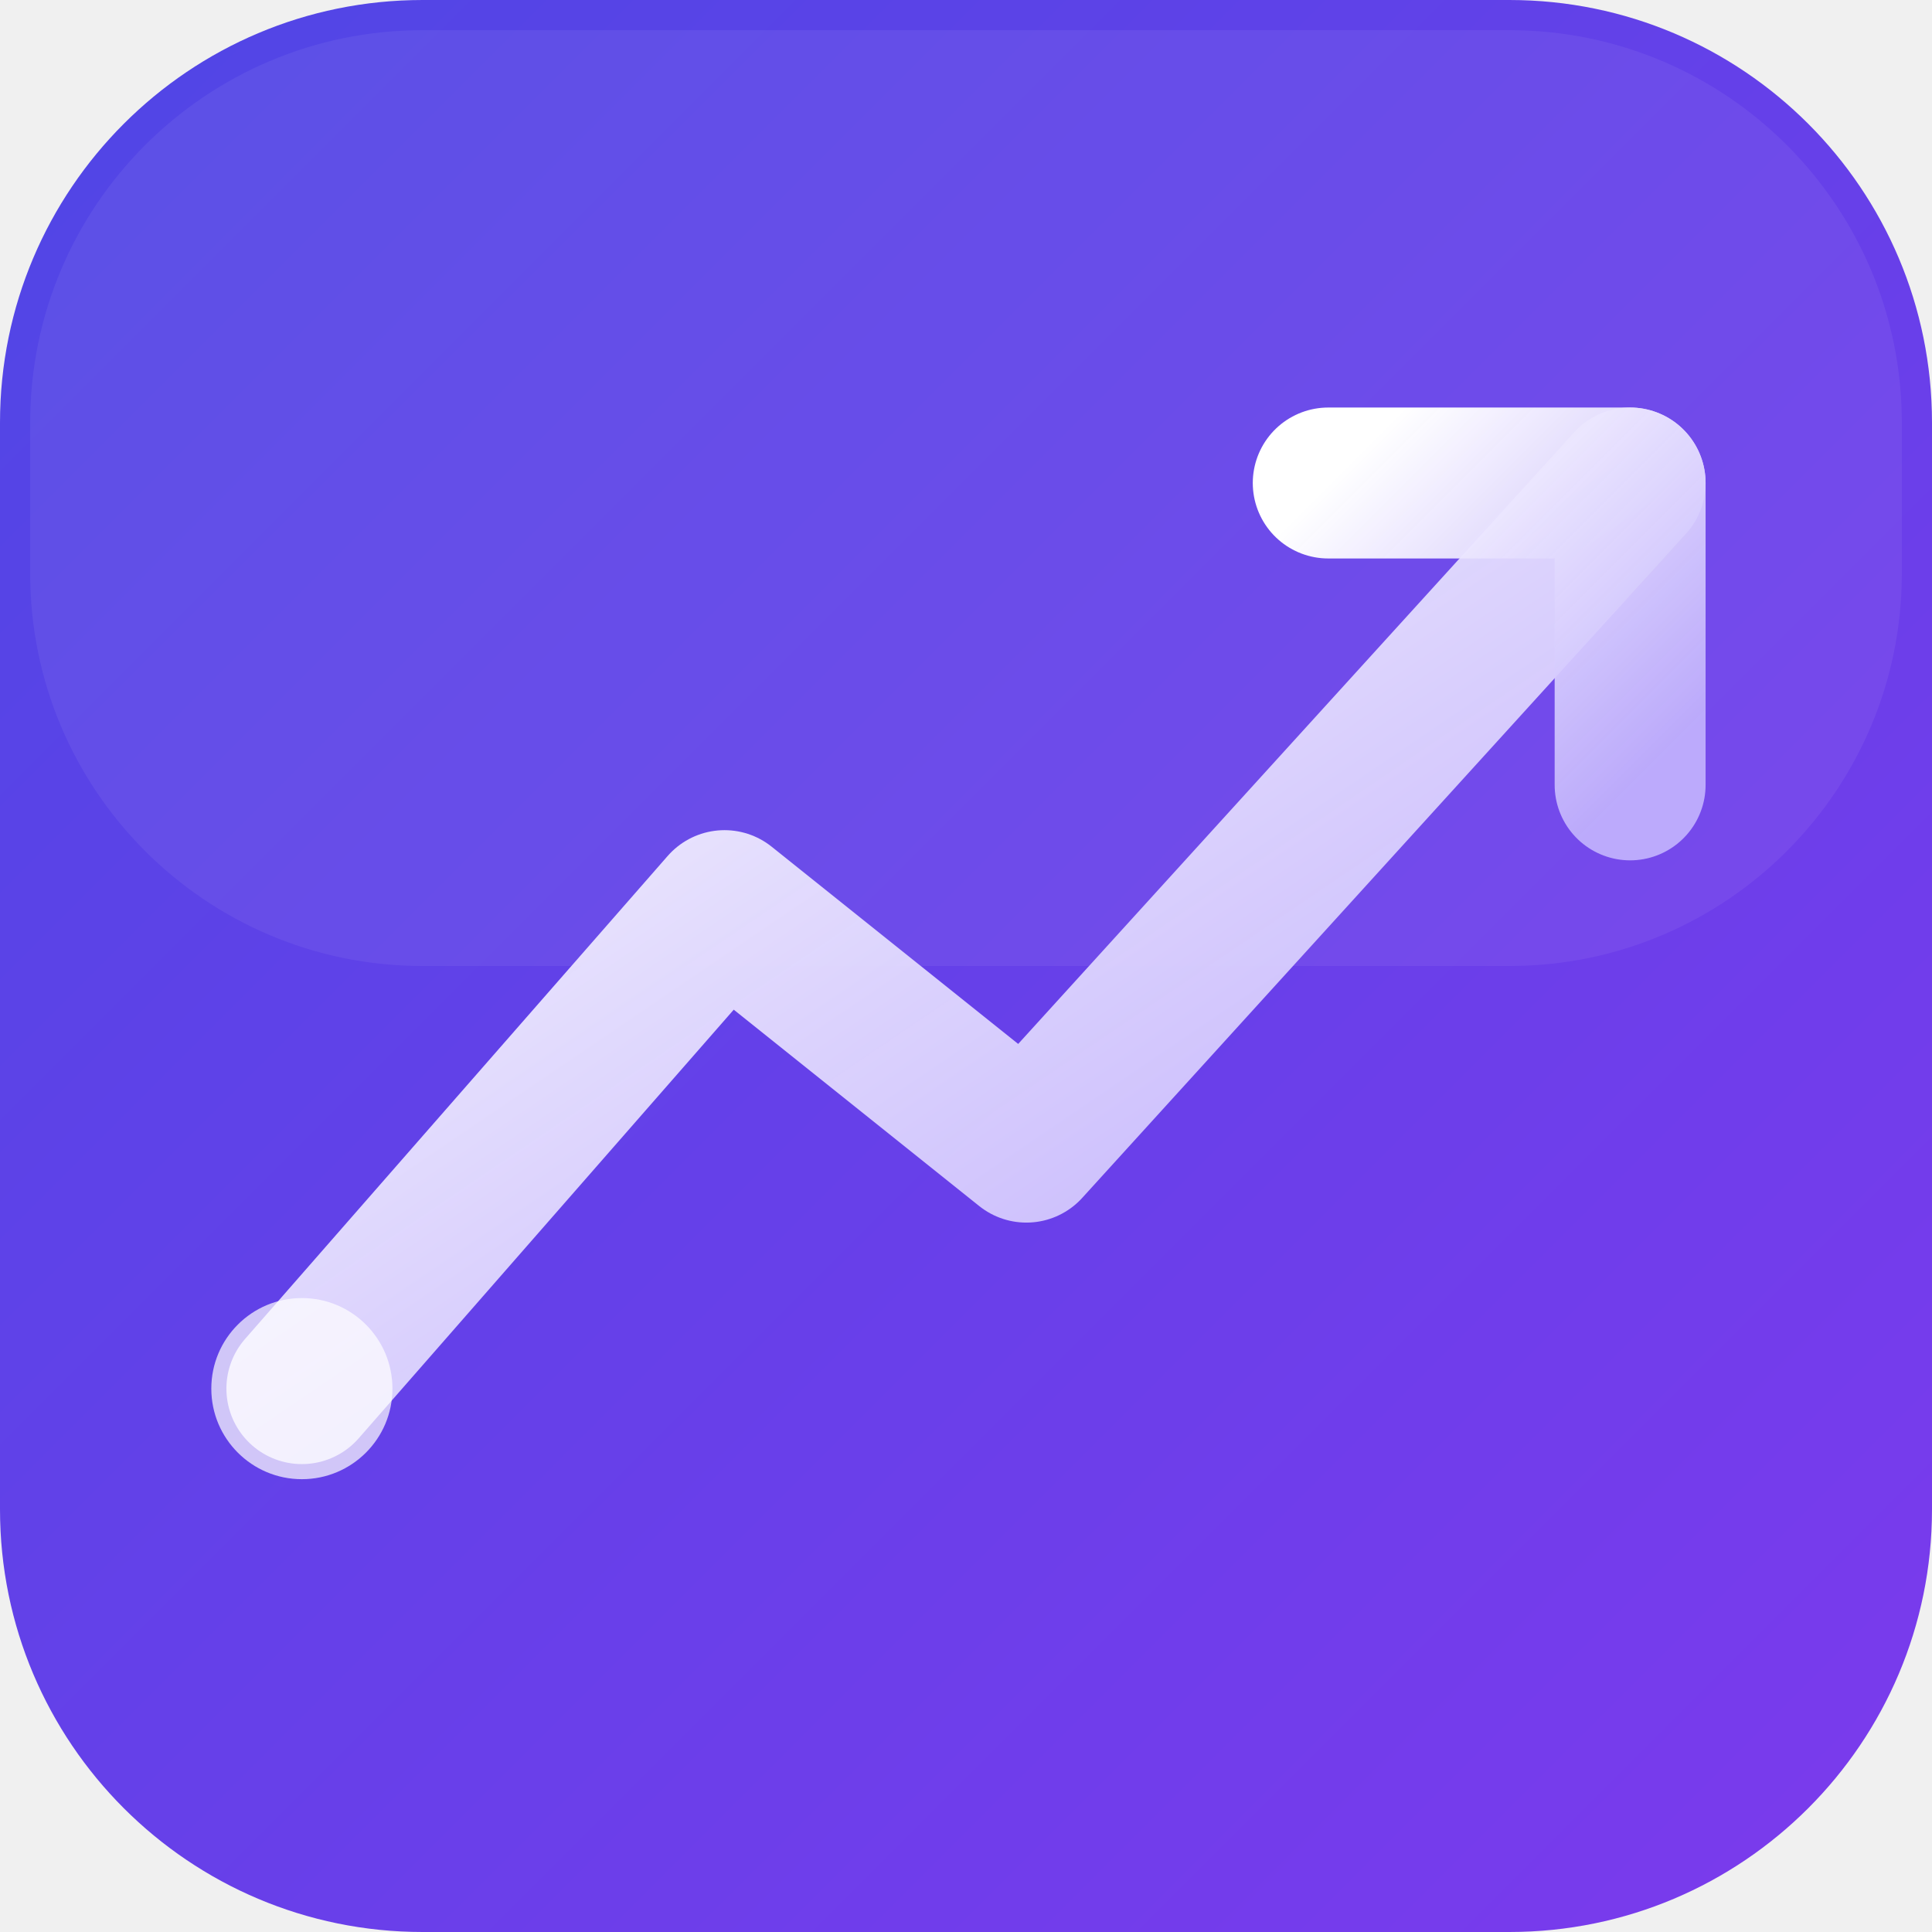
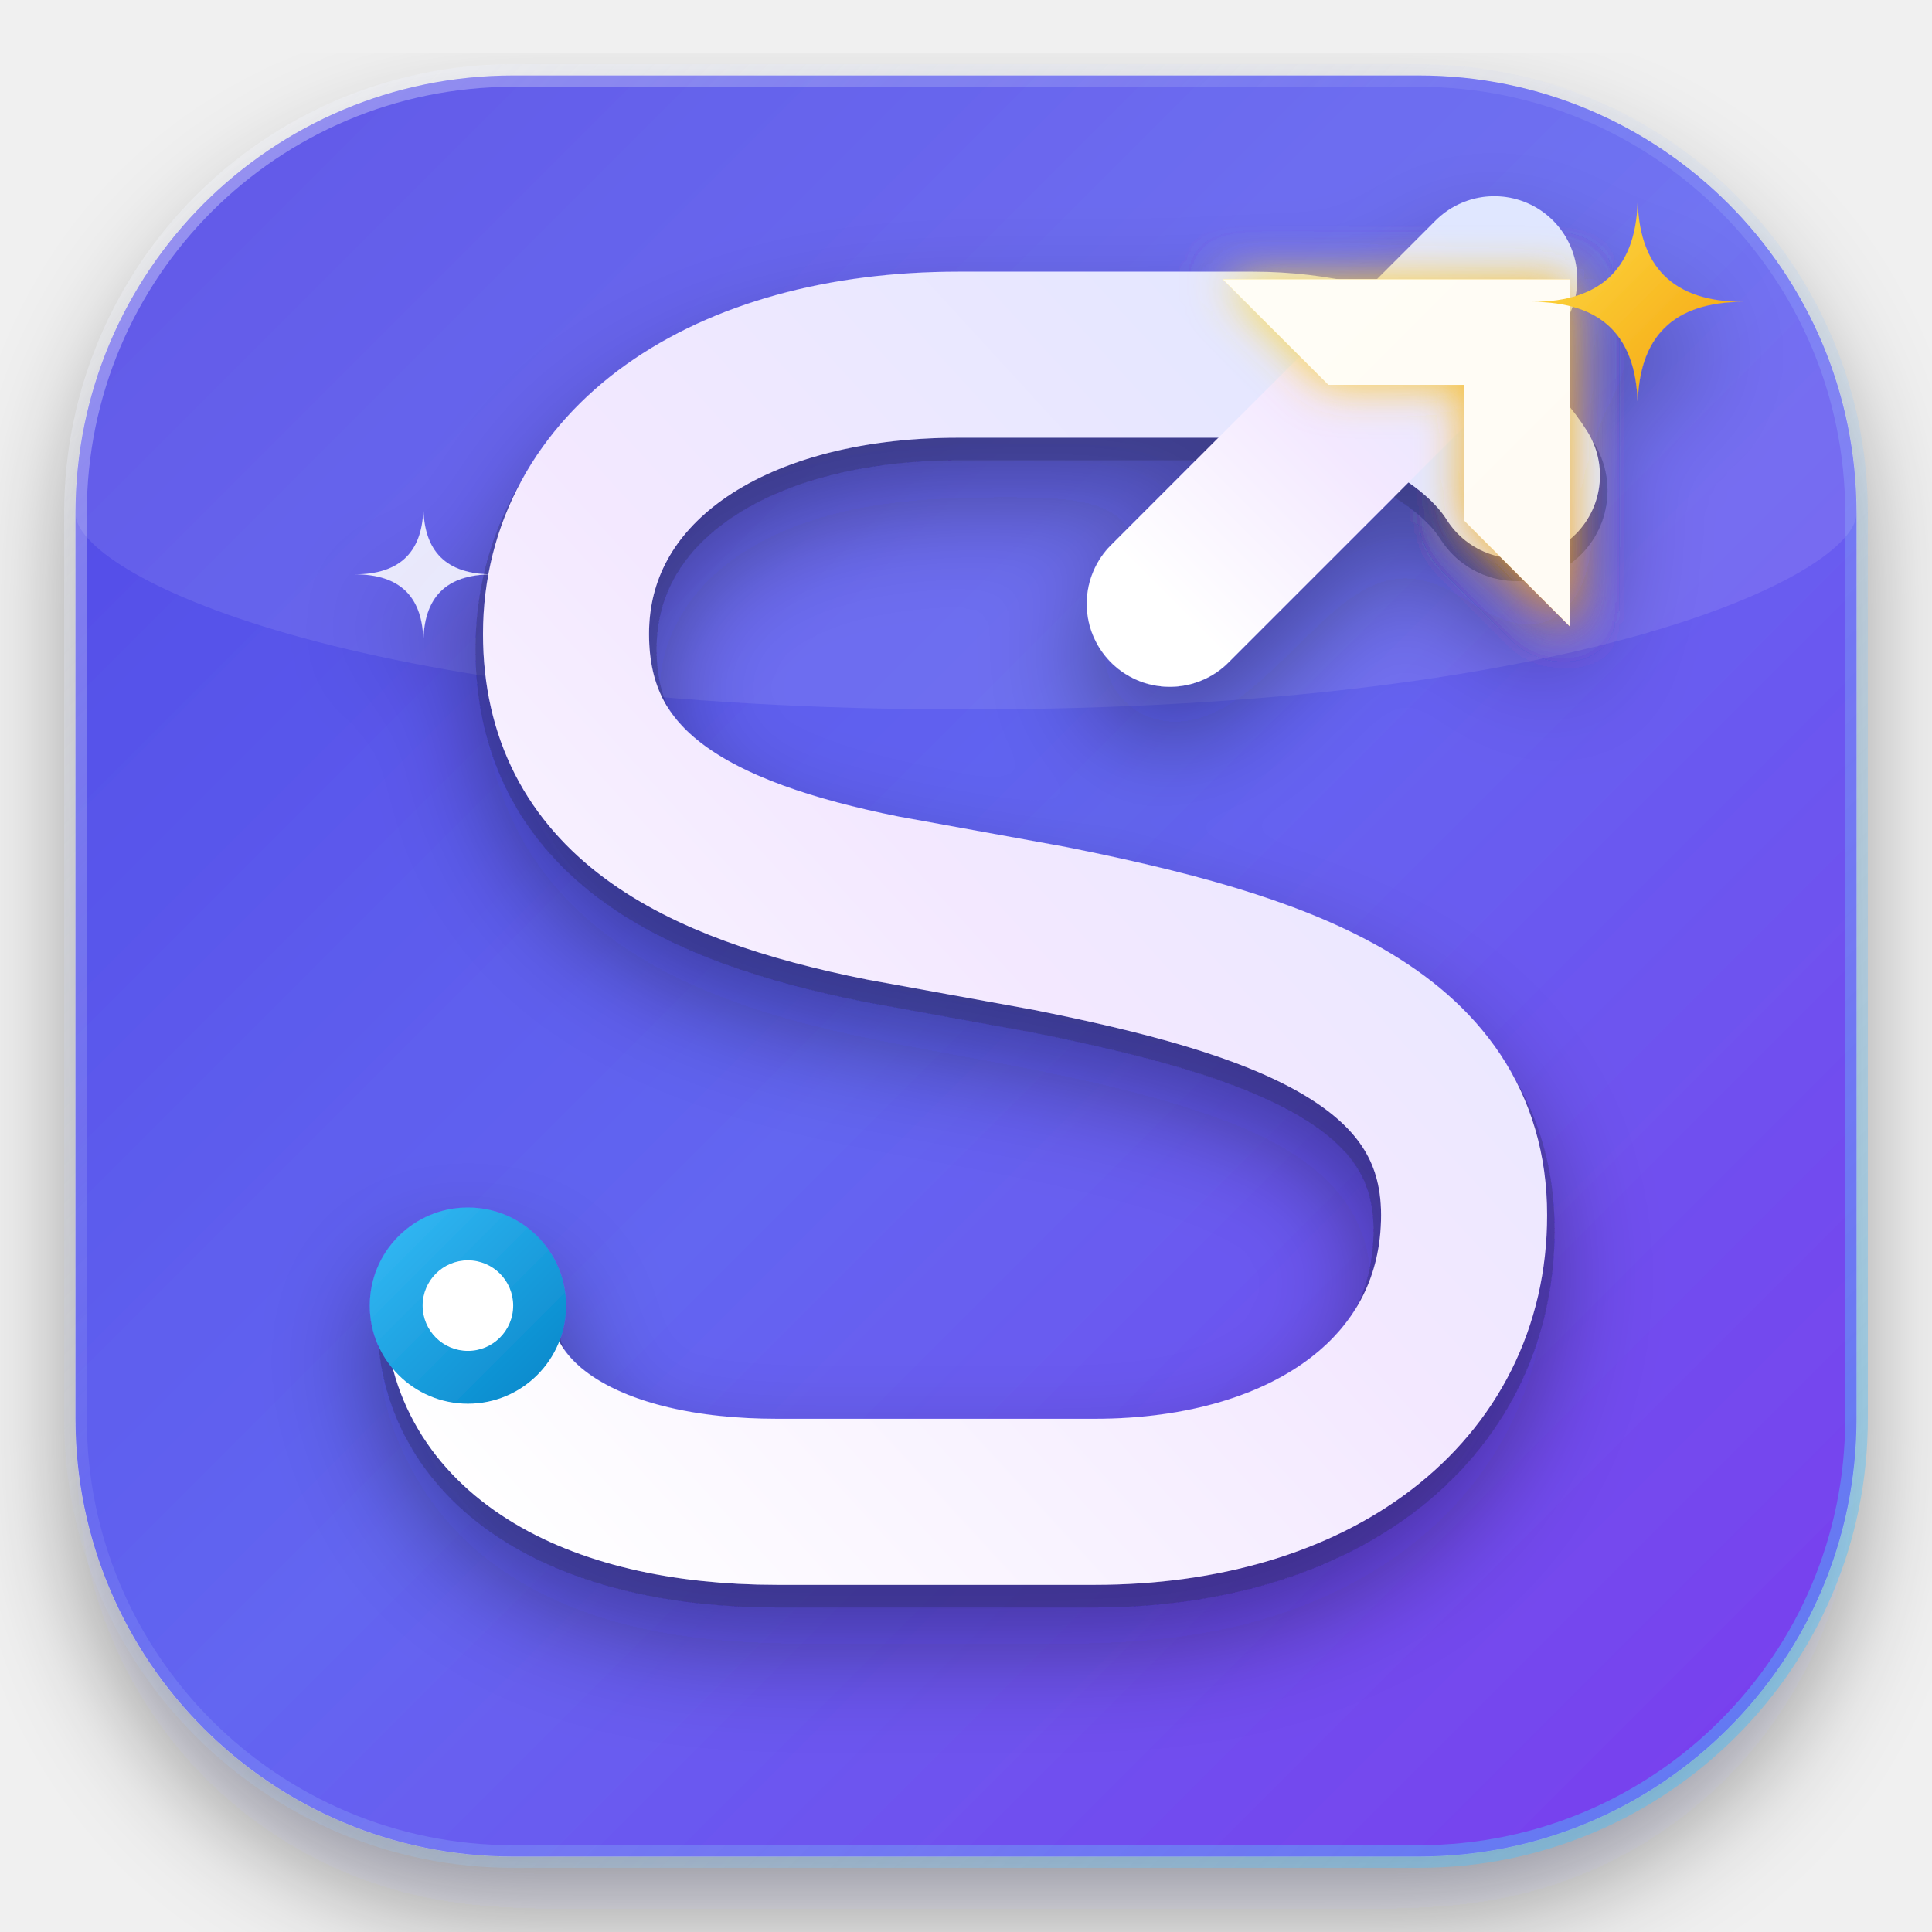
- <svg xmlns="http://www.w3.org/2000/svg" viewBox="0 0 64 64" width="64" height="64">
+ <svg xmlns="http://www.w3.org/2000/svg" viewBox="0 0 512 512" width="100%" height="100%">
  <defs>
-     <linearGradient id="bg" x1="0%" y1="0%" x2="100%" y2="100%">
-       <stop offset="0%" stop-color="#4f46e5" />
-       <stop offset="100%" stop-color="#7c3aed" />
+     <linearGradient id="stBgGrad" x1="0%" y1="0%" x2="100%" y2="100%">
+       <stop offset="0%" stop-color="#4F46E5" />
+       <stop offset="50%" stop-color="#6366F1" />
+       <stop offset="100%" stop-color="#7C3AED" />
    </linearGradient>
-     <linearGradient id="arrow" x1="0%" y1="0%" x2="100%" y2="100%">
-       <stop offset="0%" stop-color="#ffffff" stop-opacity="1" />
-       <stop offset="100%" stop-color="#c4b5fd" stop-opacity="0.9" />
+     <linearGradient id="stGlassGrad" x1="0%" y1="0%" x2="100%" y2="100%">
+       <stop offset="0%" stop-color="#FFFFFF" stop-opacity="0.4" />
+       <stop offset="40%" stop-color="#C7D2FE" stop-opacity="0.1" />
+       <stop offset="100%" stop-color="#38BDF8" stop-opacity="0.5" />
    </linearGradient>
+     <linearGradient id="stRibbonGrad" x1="0%" y1="100%" x2="100%" y2="0%">
+       <stop offset="0%" stop-color="#FFFFFF" />
+       <stop offset="50%" stop-color="#F3E8FF" />
+       <stop offset="100%" stop-color="#E0E7FF" />
+     </linearGradient>
+     <linearGradient id="stGoldGrad" x1="0%" y1="0%" x2="100%" y2="100%">
+       <stop offset="0%" stop-color="#FDE047" />
+       <stop offset="100%" stop-color="#F59E0B" />
+     </linearGradient>
+     <linearGradient id="stCyanGrad" x1="0%" y1="0%" x2="100%" y2="100%">
+       <stop offset="0%" stop-color="#38BDF8" />
+       <stop offset="100%" stop-color="#0284C7" />
+     </linearGradient>
+     <filter id="stShadow" x="-20%" y="-20%" width="140%" height="140%">
+       <feDropShadow dx="0" dy="14" stdDeviation="14" flood-color="#090D16" flood-opacity="0.38" />
+     </filter>
+     <filter id="stGlow" x="-20%" y="-20%" width="140%" height="140%">
+       <feGaussianBlur stdDeviation="6" result="blur" />
+       <feComposite in="SourceGraphic" in2="blur" operator="over" />
+     </filter>
  </defs>
-   <rect width="64" height="64" rx="14" ry="14" fill="url(#bg)" />
-   <rect x="1" y="1" width="62" height="31" rx="13" ry="13" fill="white" fill-opacity="0.06" />
-   <polyline points="10,46 24,30 34,38 54,16" stroke="url(#arrow)" stroke-width="5" stroke-linecap="round" stroke-linejoin="round" fill="none" />
-   <polyline points="44,16 54,16 54,26" stroke="url(#arrow)" stroke-width="5" stroke-linecap="round" stroke-linejoin="round" fill="none" />
-   <circle cx="10" cy="46" r="3" fill="white" fill-opacity="0.7" />
+   <rect x="20" y="20" width="472" height="472" rx="116" fill="url(#stBgGrad)" filter="url(#stShadow)" />
+   <rect x="20" y="20" width="472" height="472" rx="116" fill="none" stroke="url(#stGlassGrad)" stroke-width="6" />
+   <path d="M 20 136 C 20 72 72 20 136 20 L 376 20 C 440 20 492 72 492 136 C 492 152 420 188 256 188 C 92 188 20 152 20 136 Z" fill="#FFFFFF" fill-opacity="0.09" />
+   <g filter="url(#stShadow)">
+     <path d="M 124 350 C 124 382 156 402 206 402 L 290 402 C 348 402 388 372 388 326 C 388 278 338 262 278 250 L 234 242 C 184 232 150 214 150 172 C 150 128 192 98 254 98 L 332 98 C 366 98 392 114 402 130" fill="none" stroke="#1E1B4B" stroke-opacity="0.3" stroke-width="48" stroke-linecap="round" stroke-linejoin="round" />
+     <path d="M 124 346 C 124 378 156 398 206 398 L 290 398 C 348 398 388 368 388 322 C 388 274 338 258 278 246 L 234 238 C 184 228 150 210 150 168 C 150 124 192 94 254 94 L 332 94 C 366 94 392 110 402 126" fill="none" stroke="url(#stRibbonGrad)" stroke-width="44" stroke-linecap="round" stroke-linejoin="round" />
+     <path d="M 310 160 L 396 74" stroke="url(#stRibbonGrad)" stroke-width="44" stroke-linecap="round" />
+     <path d="M 324 74 L 416 74 L 416 166 L 388 138 L 388 102 L 352 102 Z" fill="url(#stGoldGrad)" filter="url(#stGlow)" />
+     <path d="M 324 74 L 416 74 L 416 166 L 388 138 L 388 102 L 352 102 Z" fill="#FFFFFF" opacity="0.95" />
+     <circle cx="124" cy="346" r="26" fill="url(#stCyanGrad)" />
+     <circle cx="124" cy="346" r="12" fill="#FFFFFF" />
+     <g transform="translate(406, 52)">
+       <path d="M 28 0 Q 28 28 56 28 Q 28 28 28 56 Q 28 28 0 28 Q 28 28 28 0 Z" fill="url(#stGoldGrad)" />
+     </g>
+     <g transform="translate(94, 134) scale(0.65)">
+       <path d="M 28 0 Q 28 28 56 28 Q 28 28 28 56 Q 28 28 0 28 Q 28 28 28 0 Z" fill="#FFFFFF" opacity="0.85" />
+     </g>
+   </g>
</svg>
